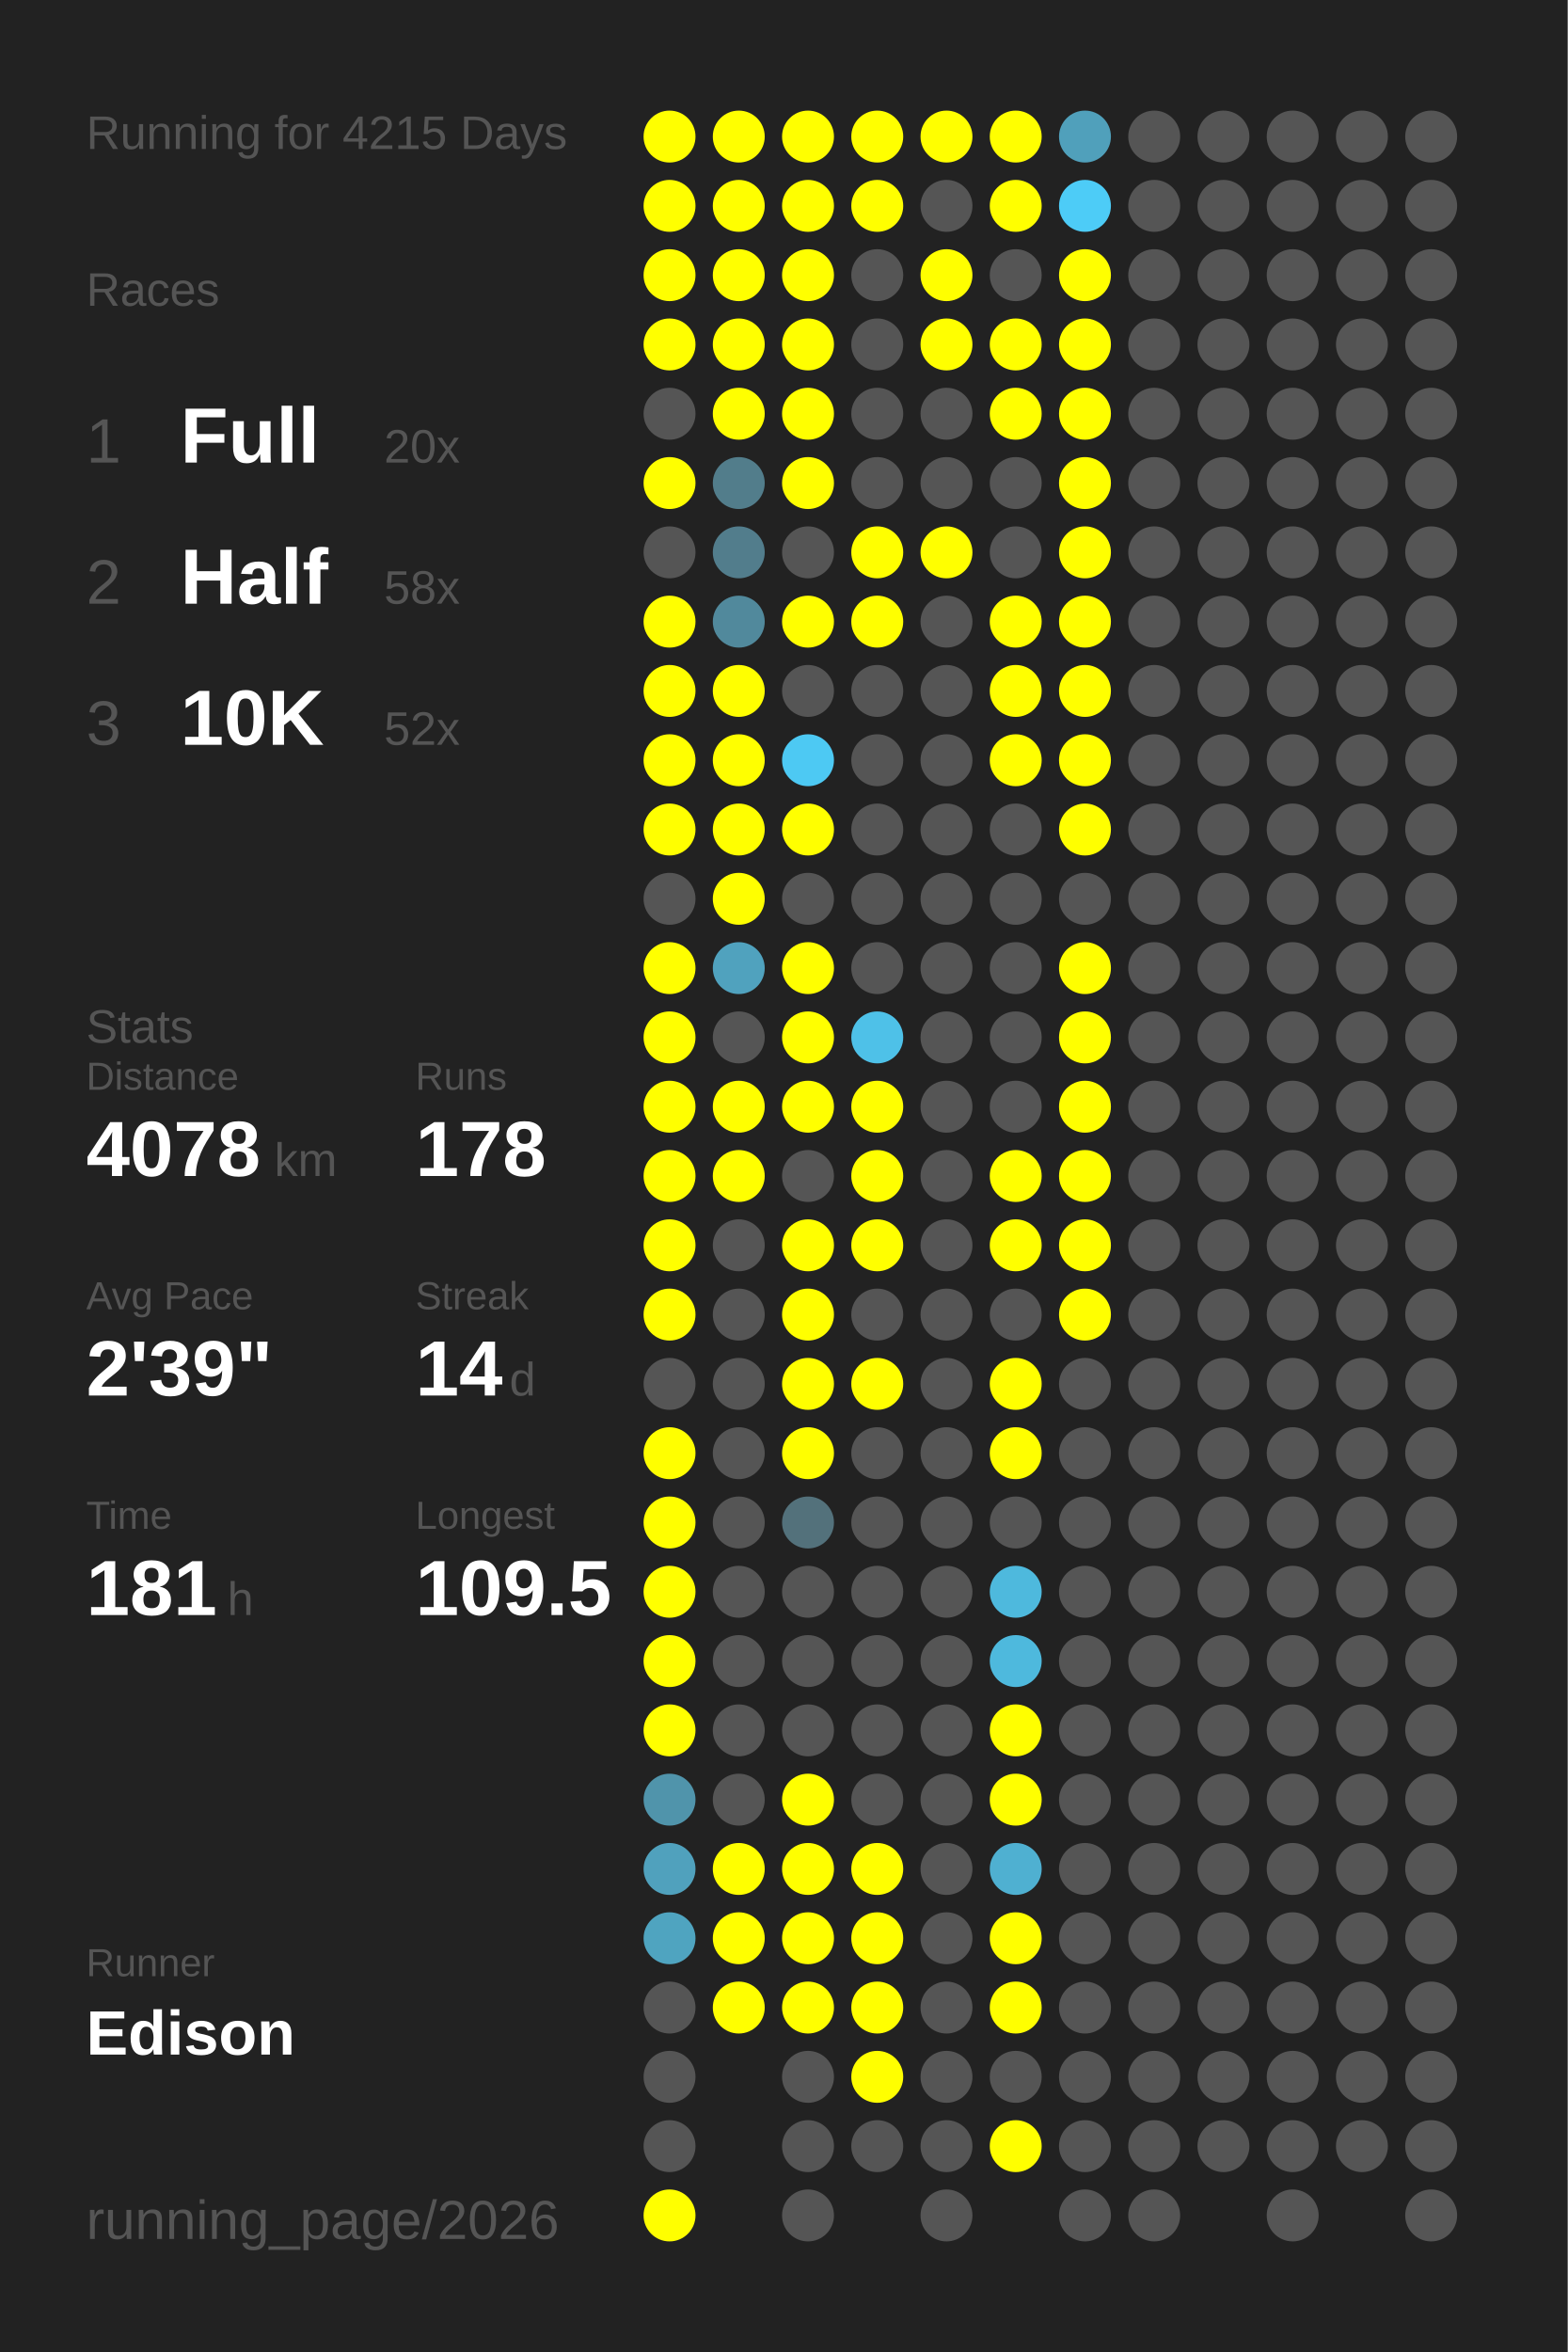
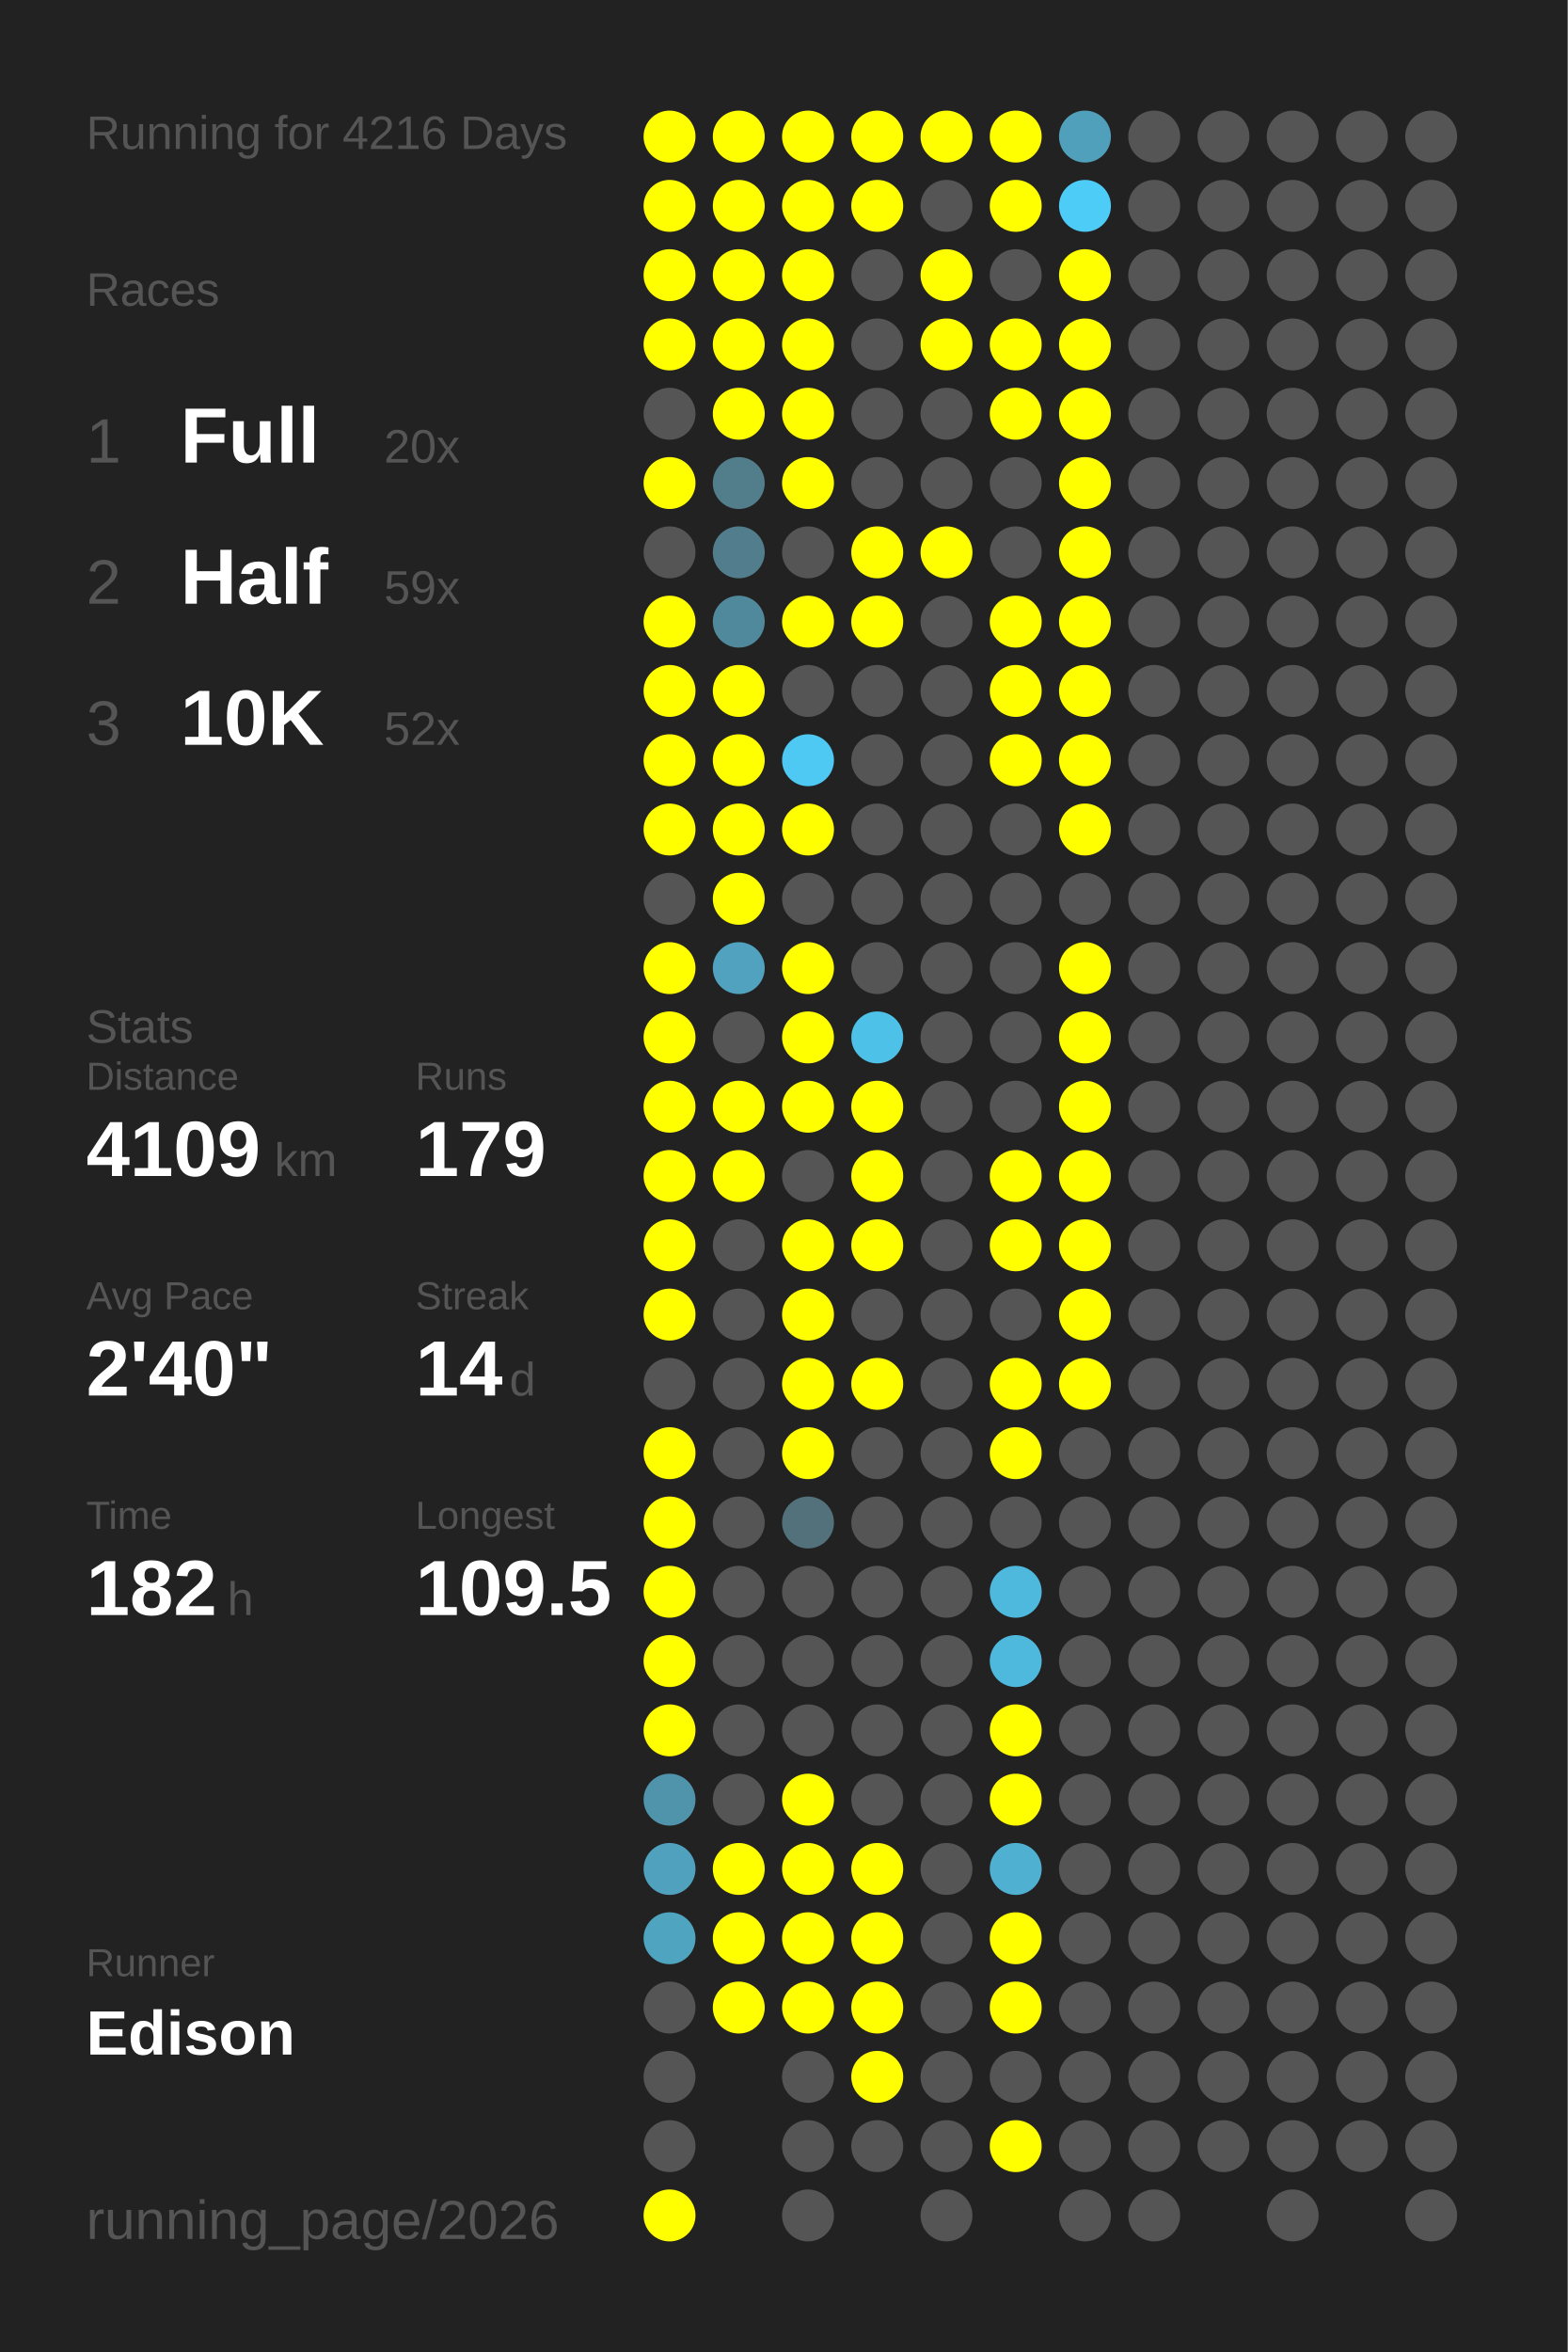
<svg xmlns="http://www.w3.org/2000/svg" baseProfile="full" height="300mm" version="1.1" viewBox="0,0,200,300" width="200mm">
  <defs />
  <rect fill="#222222" height="300" width="200" x="0" y="0" />
-   <text fill="#555555" style="font-size:6px; font-family:Arial;" x="11" y="19">Running for 4215 Days</text>
+   <text fill="#555555" style="font-size:6px; font-family:Arial;" x="11" y="19">Running for 4216 Days</text>
  <text fill="#555555" style="font-size:6px; font-family:Arial;" x="11" y="39">Races</text>
  <text fill="#555555" style="font-size:8px; font-family:Arial;" x="11" y="59">1</text>
  <text fill="#FFFFFF" style="font-size:10px; font-family:Arial; font-weight:bold;" x="23" y="59">Full</text>
  <text fill="#555555" style="font-size:6px; font-family:Arial;" x="49" y="59">20x</text>
  <text fill="#555555" style="font-size:8px; font-family:Arial;" x="11" y="77">2</text>
  <text fill="#FFFFFF" style="font-size:10px; font-family:Arial; font-weight:bold;" x="23" y="77">Half</text>
-   <text fill="#555555" style="font-size:6px; font-family:Arial;" x="49" y="77">58x</text>
+   <text fill="#555555" style="font-size:6px; font-family:Arial;" x="49" y="77">59x</text>
  <text fill="#555555" style="font-size:8px; font-family:Arial;" x="11" y="95">3</text>
  <text fill="#FFFFFF" style="font-size:10px; font-family:Arial; font-weight:bold;" x="23" y="95">10K</text>
  <text fill="#555555" style="font-size:6px; font-family:Arial;" x="49" y="95">52x</text>
  <text fill="#555555" style="font-size:6px; font-family:Arial;" x="11" y="133">Stats</text>
  <text fill="#555555" style="font-size:5px; font-family:Arial;" x="11" y="139">Distance</text>
-   <text fill="#FFFFFF" style="font-size:10px; font-family:Arial; font-weight:bold;" x="11" y="150">4078</text>
+   <text fill="#FFFFFF" style="font-size:10px; font-family:Arial; font-weight:bold;" x="11" y="150">4109</text>
  <text fill="#555555" style="font-size:6px; font-family:Arial;" x="35" y="150">km</text>
  <text fill="#555555" style="font-size:5px; font-family:Arial;" x="53" y="139">Runs</text>
-   <text fill="#FFFFFF" style="font-size:10px; font-family:Arial; font-weight:bold;" x="53" y="150">178</text>
+   <text fill="#FFFFFF" style="font-size:10px; font-family:Arial; font-weight:bold;" x="53" y="150">179</text>
  <text fill="#555555" style="font-size:5px; font-family:Arial;" x="11" y="167">Avg Pace</text>
-   <text fill="#FFFFFF" style="font-size:10px; font-family:Arial; font-weight:bold;" x="11" y="178">2'39"</text>
+   <text fill="#FFFFFF" style="font-size:10px; font-family:Arial; font-weight:bold;" x="11" y="178">2'40"</text>
  <text fill="#555555" style="font-size:5px; font-family:Arial;" x="53" y="167">Streak</text>
  <text fill="#FFFFFF" style="font-size:10px; font-family:Arial; font-weight:bold;" x="53" y="178">14</text>
  <text fill="#555555" style="font-size:6px; font-family:Arial;" x="65" y="178">d</text>
  <text fill="#555555" style="font-size:5px; font-family:Arial;" x="11" y="195">Time</text>
-   <text fill="#FFFFFF" style="font-size:10px; font-family:Arial; font-weight:bold;" x="11" y="206">181</text>
+   <text fill="#FFFFFF" style="font-size:10px; font-family:Arial; font-weight:bold;" x="11" y="206">182</text>
  <text fill="#555555" style="font-size:6px; font-family:Arial;" x="29" y="206">h</text>
  <text fill="#555555" style="font-size:5px; font-family:Arial;" x="53" y="195">Longest</text>
  <text fill="#FFFFFF" style="font-size:10px; font-family:Arial; font-weight:bold;" x="53" y="206">109.5</text>
  <text fill="#555555" style="font-size:5px; font-family:Arial;" x="11" y="252.065">Runner</text>
  <text fill="#FFFFFF" style="font-size:8px; font-family:Arial; font-weight:bold;" x="11" y="262.065">Edison</text>
  <text fill="#555555" style="font-size:7px; font-family:Arial;" x="11" y="285.581">running_page/2026</text>
  <circle cx="85.417" cy="17.419" fill="#FFFF00" r="3.312" />
  <circle cx="85.417" cy="26.258" fill="#FFFF00" r="3.312" />
  <circle cx="85.417" cy="35.097" fill="#FFFF00" r="3.312" />
  <circle cx="85.417" cy="43.935" fill="#FFFF00" r="3.312" />
  <circle cx="85.417" cy="52.774" fill="#555555" r="3.312" />
  <circle cx="85.417" cy="61.613" fill="#FFFF00" r="3.312" />
  <circle cx="85.417" cy="70.452" fill="#555555" r="3.312" />
  <circle cx="85.417" cy="79.29" fill="#FFFF00" r="3.312" />
  <circle cx="85.417" cy="88.129" fill="#FFFF00" r="3.312" />
  <circle cx="85.417" cy="96.968" fill="#FFFF00" r="3.312" />
  <circle cx="85.417" cy="105.806" fill="#FFFF00" r="3.312" />
  <circle cx="85.417" cy="114.645" fill="#555555" r="3.312" />
  <circle cx="85.417" cy="123.484" fill="#FFFF00" r="3.312" />
  <circle cx="85.417" cy="132.323" fill="#FFFF00" r="3.312" />
  <circle cx="85.417" cy="141.161" fill="#FFFF00" r="3.312" />
  <circle cx="85.417" cy="150" fill="#FFFF00" r="3.312" />
  <circle cx="85.417" cy="158.839" fill="#FFFF00" r="3.312" />
  <circle cx="85.417" cy="167.677" fill="#FFFF00" r="3.312" />
  <circle cx="85.417" cy="176.516" fill="#555555" r="3.312" />
  <circle cx="85.417" cy="185.355" fill="#FFFF00" r="3.312" />
  <circle cx="85.417" cy="194.194" fill="#FFFF00" r="3.312" />
  <circle cx="85.417" cy="203.032" fill="#FFFF00" r="3.312" />
  <circle cx="85.417" cy="211.871" fill="#FFFF00" r="3.312" />
  <circle cx="85.417" cy="220.71" fill="#FFFF00" r="3.312" />
  <circle cx="85.417" cy="229.548" fill="#5094ab" r="3.312" />
  <circle cx="85.417" cy="238.387" fill="#50a1bd" r="3.312" />
  <circle cx="85.417" cy="247.226" fill="#4fa4c0" r="3.312" />
  <circle cx="85.417" cy="256.065" fill="#555555" r="3.312" />
  <circle cx="85.417" cy="264.903" fill="#555555" r="3.312" />
  <circle cx="85.417" cy="273.742" fill="#555555" r="3.312" />
  <circle cx="85.417" cy="282.581" fill="#FFFF00" r="3.312" />
  <circle cx="94.25" cy="17.419" fill="#FFFF00" r="3.312" />
  <circle cx="94.25" cy="26.258" fill="#FFFF00" r="3.312" />
  <circle cx="94.25" cy="35.097" fill="#FFFF00" r="3.312" />
  <circle cx="94.25" cy="43.935" fill="#FFFF00" r="3.312" />
  <circle cx="94.25" cy="52.774" fill="#FFFF00" r="3.312" />
  <circle cx="94.25" cy="61.613" fill="#527d8b" r="3.312" />
  <circle cx="94.25" cy="70.452" fill="#527d8c" r="3.312" />
  <circle cx="94.25" cy="79.29" fill="#51899c" r="3.312" />
  <circle cx="94.25" cy="88.129" fill="#FFFF00" r="3.312" />
  <circle cx="94.25" cy="96.968" fill="#FFFF00" r="3.312" />
  <circle cx="94.25" cy="105.806" fill="#FFFF00" r="3.312" />
  <circle cx="94.25" cy="114.645" fill="#FFFF00" r="3.312" />
  <circle cx="94.25" cy="123.484" fill="#50a2be" r="3.312" />
  <circle cx="94.25" cy="132.323" fill="#555555" r="3.312" />
  <circle cx="94.25" cy="141.161" fill="#FFFF00" r="3.312" />
  <circle cx="94.25" cy="150" fill="#FFFF00" r="3.312" />
  <circle cx="94.25" cy="158.839" fill="#555555" r="3.312" />
  <circle cx="94.25" cy="167.677" fill="#555555" r="3.312" />
  <circle cx="94.25" cy="176.516" fill="#555555" r="3.312" />
  <circle cx="94.25" cy="185.355" fill="#555555" r="3.312" />
  <circle cx="94.25" cy="194.194" fill="#555555" r="3.312" />
  <circle cx="94.25" cy="203.032" fill="#555555" r="3.312" />
  <circle cx="94.25" cy="211.871" fill="#555555" r="3.312" />
  <circle cx="94.25" cy="220.71" fill="#555555" r="3.312" />
  <circle cx="94.25" cy="229.548" fill="#555555" r="3.312" />
  <circle cx="94.25" cy="238.387" fill="#FFFF00" r="3.312" />
  <circle cx="94.25" cy="247.226" fill="#FFFF00" r="3.312" />
  <circle cx="94.25" cy="256.065" fill="#FFFF00" r="3.312" />
  <circle cx="103.083" cy="17.419" fill="#FFFF00" r="3.312" />
  <circle cx="103.083" cy="26.258" fill="#FFFF00" r="3.312" />
  <circle cx="103.083" cy="35.097" fill="#FFFF00" r="3.312" />
  <circle cx="103.083" cy="43.935" fill="#FFFF00" r="3.312" />
  <circle cx="103.083" cy="52.774" fill="#FFFF00" r="3.312" />
  <circle cx="103.083" cy="61.613" fill="#FFFF00" r="3.312" />
  <circle cx="103.083" cy="70.452" fill="#555555" r="3.312" />
  <circle cx="103.083" cy="79.29" fill="#FFFF00" r="3.312" />
  <circle cx="103.083" cy="88.129" fill="#555555" r="3.312" />
  <circle cx="103.083" cy="96.968" fill="#4dc9f3" r="3.312" />
  <circle cx="103.083" cy="105.806" fill="#FFFF00" r="3.312" />
  <circle cx="103.083" cy="114.645" fill="#555555" r="3.312" />
  <circle cx="103.083" cy="123.484" fill="#FFFF00" r="3.312" />
  <circle cx="103.083" cy="132.323" fill="#FFFF00" r="3.312" />
  <circle cx="103.083" cy="141.161" fill="#FFFF00" r="3.312" />
  <circle cx="103.083" cy="150" fill="#555555" r="3.312" />
  <circle cx="103.083" cy="158.839" fill="#FFFF00" r="3.312" />
  <circle cx="103.083" cy="167.677" fill="#FFFF00" r="3.312" />
  <circle cx="103.083" cy="176.516" fill="#FFFF00" r="3.312" />
  <circle cx="103.083" cy="185.355" fill="#FFFF00" r="3.312" />
  <circle cx="103.083" cy="194.194" fill="#53717b" r="3.312" />
  <circle cx="103.083" cy="203.032" fill="#555555" r="3.312" />
  <circle cx="103.083" cy="211.871" fill="#555555" r="3.312" />
  <circle cx="103.083" cy="220.71" fill="#555555" r="3.312" />
  <circle cx="103.083" cy="229.548" fill="#FFFF00" r="3.312" />
  <circle cx="103.083" cy="238.387" fill="#FFFF00" r="3.312" />
  <circle cx="103.083" cy="247.226" fill="#FFFF00" r="3.312" />
  <circle cx="103.083" cy="256.065" fill="#FFFF00" r="3.312" />
  <circle cx="103.083" cy="264.903" fill="#555555" r="3.312" />
  <circle cx="103.083" cy="273.742" fill="#555555" r="3.312" />
  <circle cx="103.083" cy="282.581" fill="#555555" r="3.312" />
  <circle cx="111.917" cy="17.419" fill="#FFFF00" r="3.312" />
  <circle cx="111.917" cy="26.258" fill="#FFFF00" r="3.312" />
  <circle cx="111.917" cy="35.097" fill="#555555" r="3.312" />
  <circle cx="111.917" cy="43.935" fill="#555555" r="3.312" />
  <circle cx="111.917" cy="52.774" fill="#555555" r="3.312" />
  <circle cx="111.917" cy="61.613" fill="#555555" r="3.312" />
  <circle cx="111.917" cy="70.452" fill="#FFFF00" r="3.312" />
  <circle cx="111.917" cy="79.29" fill="#FFFF00" r="3.312" />
  <circle cx="111.917" cy="88.129" fill="#555555" r="3.312" />
  <circle cx="111.917" cy="96.968" fill="#555555" r="3.312" />
  <circle cx="111.917" cy="105.806" fill="#555555" r="3.312" />
  <circle cx="111.917" cy="114.645" fill="#555555" r="3.312" />
  <circle cx="111.917" cy="123.484" fill="#555555" r="3.312" />
  <circle cx="111.917" cy="132.323" fill="#4ec1e8" r="3.312" />
  <circle cx="111.917" cy="141.161" fill="#FFFF00" r="3.312" />
  <circle cx="111.917" cy="150" fill="#FFFF00" r="3.312" />
  <circle cx="111.917" cy="158.839" fill="#FFFF00" r="3.312" />
  <circle cx="111.917" cy="167.677" fill="#555555" r="3.312" />
  <circle cx="111.917" cy="176.516" fill="#FFFF00" r="3.312" />
  <circle cx="111.917" cy="185.355" fill="#555555" r="3.312" />
  <circle cx="111.917" cy="194.194" fill="#555555" r="3.312" />
  <circle cx="111.917" cy="203.032" fill="#555555" r="3.312" />
  <circle cx="111.917" cy="211.871" fill="#555555" r="3.312" />
  <circle cx="111.917" cy="220.71" fill="#555555" r="3.312" />
  <circle cx="111.917" cy="229.548" fill="#555555" r="3.312" />
  <circle cx="111.917" cy="238.387" fill="#FFFF00" r="3.312" />
  <circle cx="111.917" cy="247.226" fill="#FFFF00" r="3.312" />
  <circle cx="111.917" cy="256.065" fill="#FFFF00" r="3.312" />
  <circle cx="111.917" cy="264.903" fill="#FFFF00" r="3.312" />
  <circle cx="111.917" cy="273.742" fill="#555555" r="3.312" />
  <circle cx="120.75" cy="17.419" fill="#FFFF00" r="3.312" />
  <circle cx="120.75" cy="26.258" fill="#555555" r="3.312" />
  <circle cx="120.75" cy="35.097" fill="#FFFF00" r="3.312" />
  <circle cx="120.75" cy="43.935" fill="#FFFF00" r="3.312" />
  <circle cx="120.75" cy="52.774" fill="#555555" r="3.312" />
  <circle cx="120.75" cy="61.613" fill="#555555" r="3.312" />
  <circle cx="120.75" cy="70.452" fill="#FFFF00" r="3.312" />
  <circle cx="120.75" cy="79.29" fill="#555555" r="3.312" />
  <circle cx="120.75" cy="88.129" fill="#555555" r="3.312" />
  <circle cx="120.75" cy="96.968" fill="#555555" r="3.312" />
  <circle cx="120.75" cy="105.806" fill="#555555" r="3.312" />
  <circle cx="120.75" cy="114.645" fill="#555555" r="3.312" />
  <circle cx="120.75" cy="123.484" fill="#555555" r="3.312" />
  <circle cx="120.75" cy="132.323" fill="#555555" r="3.312" />
  <circle cx="120.75" cy="141.161" fill="#555555" r="3.312" />
  <circle cx="120.75" cy="150" fill="#555555" r="3.312" />
  <circle cx="120.75" cy="158.839" fill="#555555" r="3.312" />
  <circle cx="120.75" cy="167.677" fill="#555555" r="3.312" />
  <circle cx="120.75" cy="176.516" fill="#555555" r="3.312" />
  <circle cx="120.75" cy="185.355" fill="#555555" r="3.312" />
  <circle cx="120.75" cy="194.194" fill="#555555" r="3.312" />
  <circle cx="120.75" cy="203.032" fill="#555555" r="3.312" />
  <circle cx="120.75" cy="211.871" fill="#555555" r="3.312" />
  <circle cx="120.75" cy="220.71" fill="#555555" r="3.312" />
  <circle cx="120.75" cy="229.548" fill="#555555" r="3.312" />
  <circle cx="120.75" cy="238.387" fill="#555555" r="3.312" />
  <circle cx="120.75" cy="247.226" fill="#555555" r="3.312" />
  <circle cx="120.75" cy="256.065" fill="#555555" r="3.312" />
  <circle cx="120.75" cy="264.903" fill="#555555" r="3.312" />
  <circle cx="120.75" cy="273.742" fill="#555555" r="3.312" />
  <circle cx="120.75" cy="282.581" fill="#555555" r="3.312" />
  <circle cx="129.583" cy="17.419" fill="#FFFF00" r="3.312" />
  <circle cx="129.583" cy="26.258" fill="#FFFF00" r="3.312" />
  <circle cx="129.583" cy="35.097" fill="#555555" r="3.312" />
  <circle cx="129.583" cy="43.935" fill="#FFFF00" r="3.312" />
  <circle cx="129.583" cy="52.774" fill="#FFFF00" r="3.312" />
  <circle cx="129.583" cy="61.613" fill="#555555" r="3.312" />
  <circle cx="129.583" cy="70.452" fill="#555555" r="3.312" />
  <circle cx="129.583" cy="79.29" fill="#FFFF00" r="3.312" />
  <circle cx="129.583" cy="88.129" fill="#FFFF00" r="3.312" />
  <circle cx="129.583" cy="96.968" fill="#FFFF00" r="3.312" />
  <circle cx="129.583" cy="105.806" fill="#555555" r="3.312" />
  <circle cx="129.583" cy="114.645" fill="#555555" r="3.312" />
  <circle cx="129.583" cy="123.484" fill="#555555" r="3.312" />
  <circle cx="129.583" cy="132.323" fill="#555555" r="3.312" />
  <circle cx="129.583" cy="141.161" fill="#555555" r="3.312" />
  <circle cx="129.583" cy="150" fill="#FFFF00" r="3.312" />
  <circle cx="129.583" cy="158.839" fill="#FFFF00" r="3.312" />
  <circle cx="129.583" cy="167.677" fill="#555555" r="3.312" />
  <circle cx="129.583" cy="176.516" fill="#FFFF00" r="3.312" />
  <circle cx="129.583" cy="185.355" fill="#FFFF00" r="3.312" />
  <circle cx="129.583" cy="194.194" fill="#555555" r="3.312" />
  <circle cx="129.583" cy="203.032" fill="#4eb9dd" r="3.312" />
  <circle cx="129.583" cy="211.871" fill="#4eb9dd" r="3.312" />
  <circle cx="129.583" cy="220.71" fill="#FFFF00" r="3.312" />
  <circle cx="129.583" cy="229.548" fill="#FFFF00" r="3.312" />
  <circle cx="129.583" cy="238.387" fill="#4fb0d1" r="3.312" />
  <circle cx="129.583" cy="247.226" fill="#FFFF00" r="3.312" />
  <circle cx="129.583" cy="256.065" fill="#FFFF00" r="3.312" />
  <circle cx="129.583" cy="264.903" fill="#555555" r="3.312" />
  <circle cx="129.583" cy="273.742" fill="#FFFF00" r="3.312" />
  <circle cx="138.417" cy="17.419" fill="#50a0bb" r="3.312" />
  <circle cx="138.417" cy="26.258" fill="#4dccf7" r="3.312" />
  <circle cx="138.417" cy="35.097" fill="#FFFF00" r="3.312" />
  <circle cx="138.417" cy="43.935" fill="#FFFF00" r="3.312" />
  <circle cx="138.417" cy="52.774" fill="#FFFF00" r="3.312" />
  <circle cx="138.417" cy="61.613" fill="#FFFF00" r="3.312" />
  <circle cx="138.417" cy="70.452" fill="#FFFF00" r="3.312" />
  <circle cx="138.417" cy="79.29" fill="#FFFF00" r="3.312" />
  <circle cx="138.417" cy="88.129" fill="#FFFF00" r="3.312" />
  <circle cx="138.417" cy="96.968" fill="#FFFF00" r="3.312" />
  <circle cx="138.417" cy="105.806" fill="#FFFF00" r="3.312" />
  <circle cx="138.417" cy="114.645" fill="#555555" r="3.312" />
  <circle cx="138.417" cy="123.484" fill="#FFFF00" r="3.312" />
  <circle cx="138.417" cy="132.323" fill="#FFFF00" r="3.312" />
  <circle cx="138.417" cy="141.161" fill="#FFFF00" r="3.312" />
  <circle cx="138.417" cy="150" fill="#FFFF00" r="3.312" />
  <circle cx="138.417" cy="158.839" fill="#FFFF00" r="3.312" />
  <circle cx="138.417" cy="167.677" fill="#FFFF00" r="3.312" />
-   <circle cx="138.417" cy="176.516" fill="#555555" r="3.312" />
+   <circle cx="138.417" cy="176.516" fill="#FFFF00" r="3.312" />
  <circle cx="138.417" cy="185.355" fill="#555555" r="3.312" />
  <circle cx="138.417" cy="194.194" fill="#555555" r="3.312" />
  <circle cx="138.417" cy="203.032" fill="#555555" r="3.312" />
  <circle cx="138.417" cy="211.871" fill="#555555" r="3.312" />
  <circle cx="138.417" cy="220.71" fill="#555555" r="3.312" />
  <circle cx="138.417" cy="229.548" fill="#555555" r="3.312" />
  <circle cx="138.417" cy="238.387" fill="#555555" r="3.312" />
  <circle cx="138.417" cy="247.226" fill="#555555" r="3.312" />
  <circle cx="138.417" cy="256.065" fill="#555555" r="3.312" />
  <circle cx="138.417" cy="264.903" fill="#555555" r="3.312" />
  <circle cx="138.417" cy="273.742" fill="#555555" r="3.312" />
  <circle cx="138.417" cy="282.581" fill="#555555" r="3.312" />
  <circle cx="147.25" cy="17.419" fill="#555555" r="3.312" />
  <circle cx="147.25" cy="26.258" fill="#555555" r="3.312" />
  <circle cx="147.25" cy="35.097" fill="#555555" r="3.312" />
  <circle cx="147.25" cy="43.935" fill="#555555" r="3.312" />
  <circle cx="147.25" cy="52.774" fill="#555555" r="3.312" />
  <circle cx="147.25" cy="61.613" fill="#555555" r="3.312" />
  <circle cx="147.25" cy="70.452" fill="#555555" r="3.312" />
  <circle cx="147.25" cy="79.29" fill="#555555" r="3.312" />
  <circle cx="147.25" cy="88.129" fill="#555555" r="3.312" />
  <circle cx="147.25" cy="96.968" fill="#555555" r="3.312" />
  <circle cx="147.25" cy="105.806" fill="#555555" r="3.312" />
  <circle cx="147.25" cy="114.645" fill="#555555" r="3.312" />
  <circle cx="147.25" cy="123.484" fill="#555555" r="3.312" />
  <circle cx="147.25" cy="132.323" fill="#555555" r="3.312" />
  <circle cx="147.25" cy="141.161" fill="#555555" r="3.312" />
  <circle cx="147.25" cy="150" fill="#555555" r="3.312" />
  <circle cx="147.25" cy="158.839" fill="#555555" r="3.312" />
  <circle cx="147.25" cy="167.677" fill="#555555" r="3.312" />
  <circle cx="147.25" cy="176.516" fill="#555555" r="3.312" />
  <circle cx="147.25" cy="185.355" fill="#555555" r="3.312" />
  <circle cx="147.25" cy="194.194" fill="#555555" r="3.312" />
  <circle cx="147.25" cy="203.032" fill="#555555" r="3.312" />
  <circle cx="147.25" cy="211.871" fill="#555555" r="3.312" />
  <circle cx="147.25" cy="220.71" fill="#555555" r="3.312" />
  <circle cx="147.25" cy="229.548" fill="#555555" r="3.312" />
  <circle cx="147.25" cy="238.387" fill="#555555" r="3.312" />
  <circle cx="147.25" cy="247.226" fill="#555555" r="3.312" />
  <circle cx="147.25" cy="256.065" fill="#555555" r="3.312" />
  <circle cx="147.25" cy="264.903" fill="#555555" r="3.312" />
  <circle cx="147.25" cy="273.742" fill="#555555" r="3.312" />
  <circle cx="147.25" cy="282.581" fill="#555555" r="3.312" />
  <circle cx="156.083" cy="17.419" fill="#555555" r="3.312" />
  <circle cx="156.083" cy="26.258" fill="#555555" r="3.312" />
  <circle cx="156.083" cy="35.097" fill="#555555" r="3.312" />
  <circle cx="156.083" cy="43.935" fill="#555555" r="3.312" />
  <circle cx="156.083" cy="52.774" fill="#555555" r="3.312" />
  <circle cx="156.083" cy="61.613" fill="#555555" r="3.312" />
  <circle cx="156.083" cy="70.452" fill="#555555" r="3.312" />
  <circle cx="156.083" cy="79.29" fill="#555555" r="3.312" />
  <circle cx="156.083" cy="88.129" fill="#555555" r="3.312" />
  <circle cx="156.083" cy="96.968" fill="#555555" r="3.312" />
  <circle cx="156.083" cy="105.806" fill="#555555" r="3.312" />
  <circle cx="156.083" cy="114.645" fill="#555555" r="3.312" />
  <circle cx="156.083" cy="123.484" fill="#555555" r="3.312" />
  <circle cx="156.083" cy="132.323" fill="#555555" r="3.312" />
  <circle cx="156.083" cy="141.161" fill="#555555" r="3.312" />
  <circle cx="156.083" cy="150" fill="#555555" r="3.312" />
  <circle cx="156.083" cy="158.839" fill="#555555" r="3.312" />
  <circle cx="156.083" cy="167.677" fill="#555555" r="3.312" />
  <circle cx="156.083" cy="176.516" fill="#555555" r="3.312" />
  <circle cx="156.083" cy="185.355" fill="#555555" r="3.312" />
  <circle cx="156.083" cy="194.194" fill="#555555" r="3.312" />
  <circle cx="156.083" cy="203.032" fill="#555555" r="3.312" />
  <circle cx="156.083" cy="211.871" fill="#555555" r="3.312" />
  <circle cx="156.083" cy="220.71" fill="#555555" r="3.312" />
  <circle cx="156.083" cy="229.548" fill="#555555" r="3.312" />
  <circle cx="156.083" cy="238.387" fill="#555555" r="3.312" />
  <circle cx="156.083" cy="247.226" fill="#555555" r="3.312" />
  <circle cx="156.083" cy="256.065" fill="#555555" r="3.312" />
  <circle cx="156.083" cy="264.903" fill="#555555" r="3.312" />
  <circle cx="156.083" cy="273.742" fill="#555555" r="3.312" />
  <circle cx="164.917" cy="17.419" fill="#555555" r="3.312" />
  <circle cx="164.917" cy="26.258" fill="#555555" r="3.312" />
  <circle cx="164.917" cy="35.097" fill="#555555" r="3.312" />
  <circle cx="164.917" cy="43.935" fill="#555555" r="3.312" />
  <circle cx="164.917" cy="52.774" fill="#555555" r="3.312" />
  <circle cx="164.917" cy="61.613" fill="#555555" r="3.312" />
  <circle cx="164.917" cy="70.452" fill="#555555" r="3.312" />
  <circle cx="164.917" cy="79.29" fill="#555555" r="3.312" />
  <circle cx="164.917" cy="88.129" fill="#555555" r="3.312" />
  <circle cx="164.917" cy="96.968" fill="#555555" r="3.312" />
  <circle cx="164.917" cy="105.806" fill="#555555" r="3.312" />
  <circle cx="164.917" cy="114.645" fill="#555555" r="3.312" />
  <circle cx="164.917" cy="123.484" fill="#555555" r="3.312" />
  <circle cx="164.917" cy="132.323" fill="#555555" r="3.312" />
  <circle cx="164.917" cy="141.161" fill="#555555" r="3.312" />
  <circle cx="164.917" cy="150" fill="#555555" r="3.312" />
  <circle cx="164.917" cy="158.839" fill="#555555" r="3.312" />
  <circle cx="164.917" cy="167.677" fill="#555555" r="3.312" />
  <circle cx="164.917" cy="176.516" fill="#555555" r="3.312" />
  <circle cx="164.917" cy="185.355" fill="#555555" r="3.312" />
  <circle cx="164.917" cy="194.194" fill="#555555" r="3.312" />
  <circle cx="164.917" cy="203.032" fill="#555555" r="3.312" />
  <circle cx="164.917" cy="211.871" fill="#555555" r="3.312" />
  <circle cx="164.917" cy="220.71" fill="#555555" r="3.312" />
  <circle cx="164.917" cy="229.548" fill="#555555" r="3.312" />
  <circle cx="164.917" cy="238.387" fill="#555555" r="3.312" />
  <circle cx="164.917" cy="247.226" fill="#555555" r="3.312" />
  <circle cx="164.917" cy="256.065" fill="#555555" r="3.312" />
  <circle cx="164.917" cy="264.903" fill="#555555" r="3.312" />
  <circle cx="164.917" cy="273.742" fill="#555555" r="3.312" />
  <circle cx="164.917" cy="282.581" fill="#555555" r="3.312" />
  <circle cx="173.75" cy="17.419" fill="#555555" r="3.312" />
  <circle cx="173.75" cy="26.258" fill="#555555" r="3.312" />
  <circle cx="173.75" cy="35.097" fill="#555555" r="3.312" />
  <circle cx="173.75" cy="43.935" fill="#555555" r="3.312" />
  <circle cx="173.75" cy="52.774" fill="#555555" r="3.312" />
  <circle cx="173.75" cy="61.613" fill="#555555" r="3.312" />
  <circle cx="173.75" cy="70.452" fill="#555555" r="3.312" />
  <circle cx="173.75" cy="79.29" fill="#555555" r="3.312" />
  <circle cx="173.75" cy="88.129" fill="#555555" r="3.312" />
  <circle cx="173.75" cy="96.968" fill="#555555" r="3.312" />
  <circle cx="173.75" cy="105.806" fill="#555555" r="3.312" />
  <circle cx="173.75" cy="114.645" fill="#555555" r="3.312" />
  <circle cx="173.75" cy="123.484" fill="#555555" r="3.312" />
  <circle cx="173.75" cy="132.323" fill="#555555" r="3.312" />
  <circle cx="173.75" cy="141.161" fill="#555555" r="3.312" />
  <circle cx="173.75" cy="150" fill="#555555" r="3.312" />
  <circle cx="173.75" cy="158.839" fill="#555555" r="3.312" />
  <circle cx="173.75" cy="167.677" fill="#555555" r="3.312" />
  <circle cx="173.75" cy="176.516" fill="#555555" r="3.312" />
  <circle cx="173.75" cy="185.355" fill="#555555" r="3.312" />
  <circle cx="173.75" cy="194.194" fill="#555555" r="3.312" />
  <circle cx="173.75" cy="203.032" fill="#555555" r="3.312" />
  <circle cx="173.75" cy="211.871" fill="#555555" r="3.312" />
  <circle cx="173.75" cy="220.71" fill="#555555" r="3.312" />
  <circle cx="173.75" cy="229.548" fill="#555555" r="3.312" />
  <circle cx="173.75" cy="238.387" fill="#555555" r="3.312" />
  <circle cx="173.75" cy="247.226" fill="#555555" r="3.312" />
  <circle cx="173.75" cy="256.065" fill="#555555" r="3.312" />
  <circle cx="173.75" cy="264.903" fill="#555555" r="3.312" />
  <circle cx="173.75" cy="273.742" fill="#555555" r="3.312" />
  <circle cx="182.583" cy="17.419" fill="#555555" r="3.312" />
  <circle cx="182.583" cy="26.258" fill="#555555" r="3.312" />
  <circle cx="182.583" cy="35.097" fill="#555555" r="3.312" />
  <circle cx="182.583" cy="43.935" fill="#555555" r="3.312" />
  <circle cx="182.583" cy="52.774" fill="#555555" r="3.312" />
  <circle cx="182.583" cy="61.613" fill="#555555" r="3.312" />
  <circle cx="182.583" cy="70.452" fill="#555555" r="3.312" />
  <circle cx="182.583" cy="79.29" fill="#555555" r="3.312" />
  <circle cx="182.583" cy="88.129" fill="#555555" r="3.312" />
  <circle cx="182.583" cy="96.968" fill="#555555" r="3.312" />
  <circle cx="182.583" cy="105.806" fill="#555555" r="3.312" />
  <circle cx="182.583" cy="114.645" fill="#555555" r="3.312" />
  <circle cx="182.583" cy="123.484" fill="#555555" r="3.312" />
  <circle cx="182.583" cy="132.323" fill="#555555" r="3.312" />
  <circle cx="182.583" cy="141.161" fill="#555555" r="3.312" />
  <circle cx="182.583" cy="150" fill="#555555" r="3.312" />
  <circle cx="182.583" cy="158.839" fill="#555555" r="3.312" />
  <circle cx="182.583" cy="167.677" fill="#555555" r="3.312" />
  <circle cx="182.583" cy="176.516" fill="#555555" r="3.312" />
  <circle cx="182.583" cy="185.355" fill="#555555" r="3.312" />
  <circle cx="182.583" cy="194.194" fill="#555555" r="3.312" />
  <circle cx="182.583" cy="203.032" fill="#555555" r="3.312" />
  <circle cx="182.583" cy="211.871" fill="#555555" r="3.312" />
  <circle cx="182.583" cy="220.71" fill="#555555" r="3.312" />
  <circle cx="182.583" cy="229.548" fill="#555555" r="3.312" />
  <circle cx="182.583" cy="238.387" fill="#555555" r="3.312" />
  <circle cx="182.583" cy="247.226" fill="#555555" r="3.312" />
  <circle cx="182.583" cy="256.065" fill="#555555" r="3.312" />
  <circle cx="182.583" cy="264.903" fill="#555555" r="3.312" />
  <circle cx="182.583" cy="273.742" fill="#555555" r="3.312" />
  <circle cx="182.583" cy="282.581" fill="#555555" r="3.312" />
</svg>
